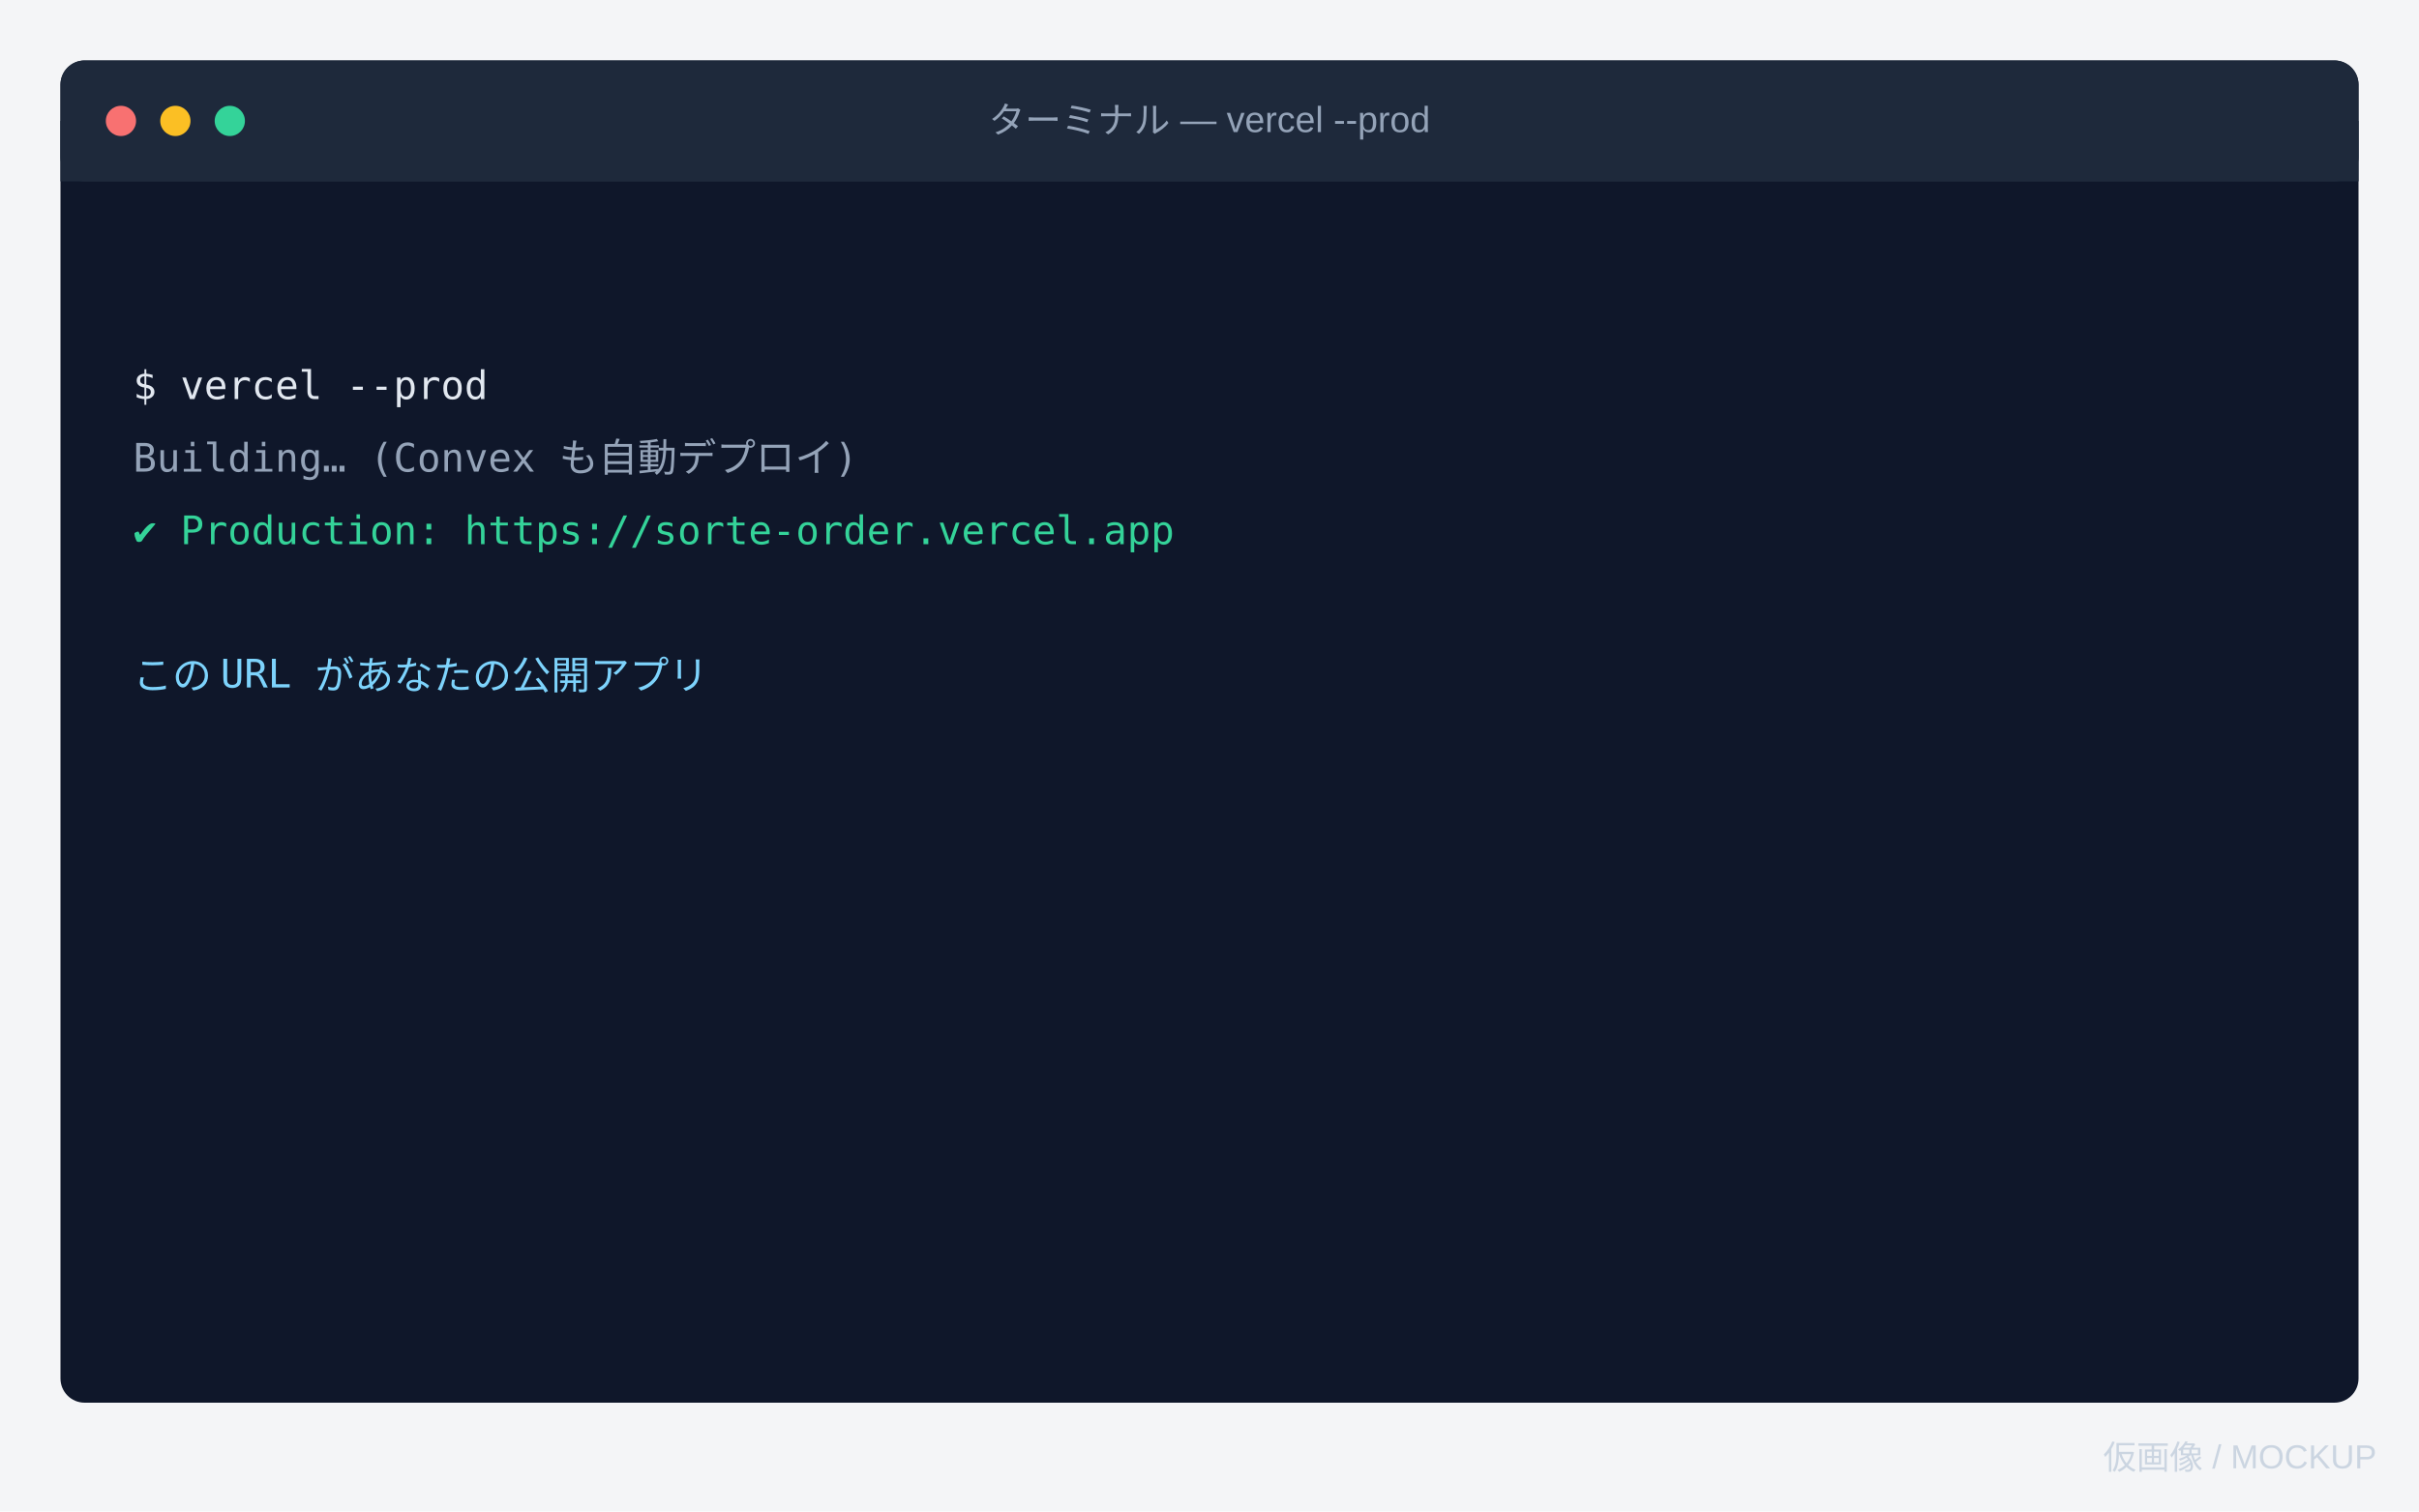
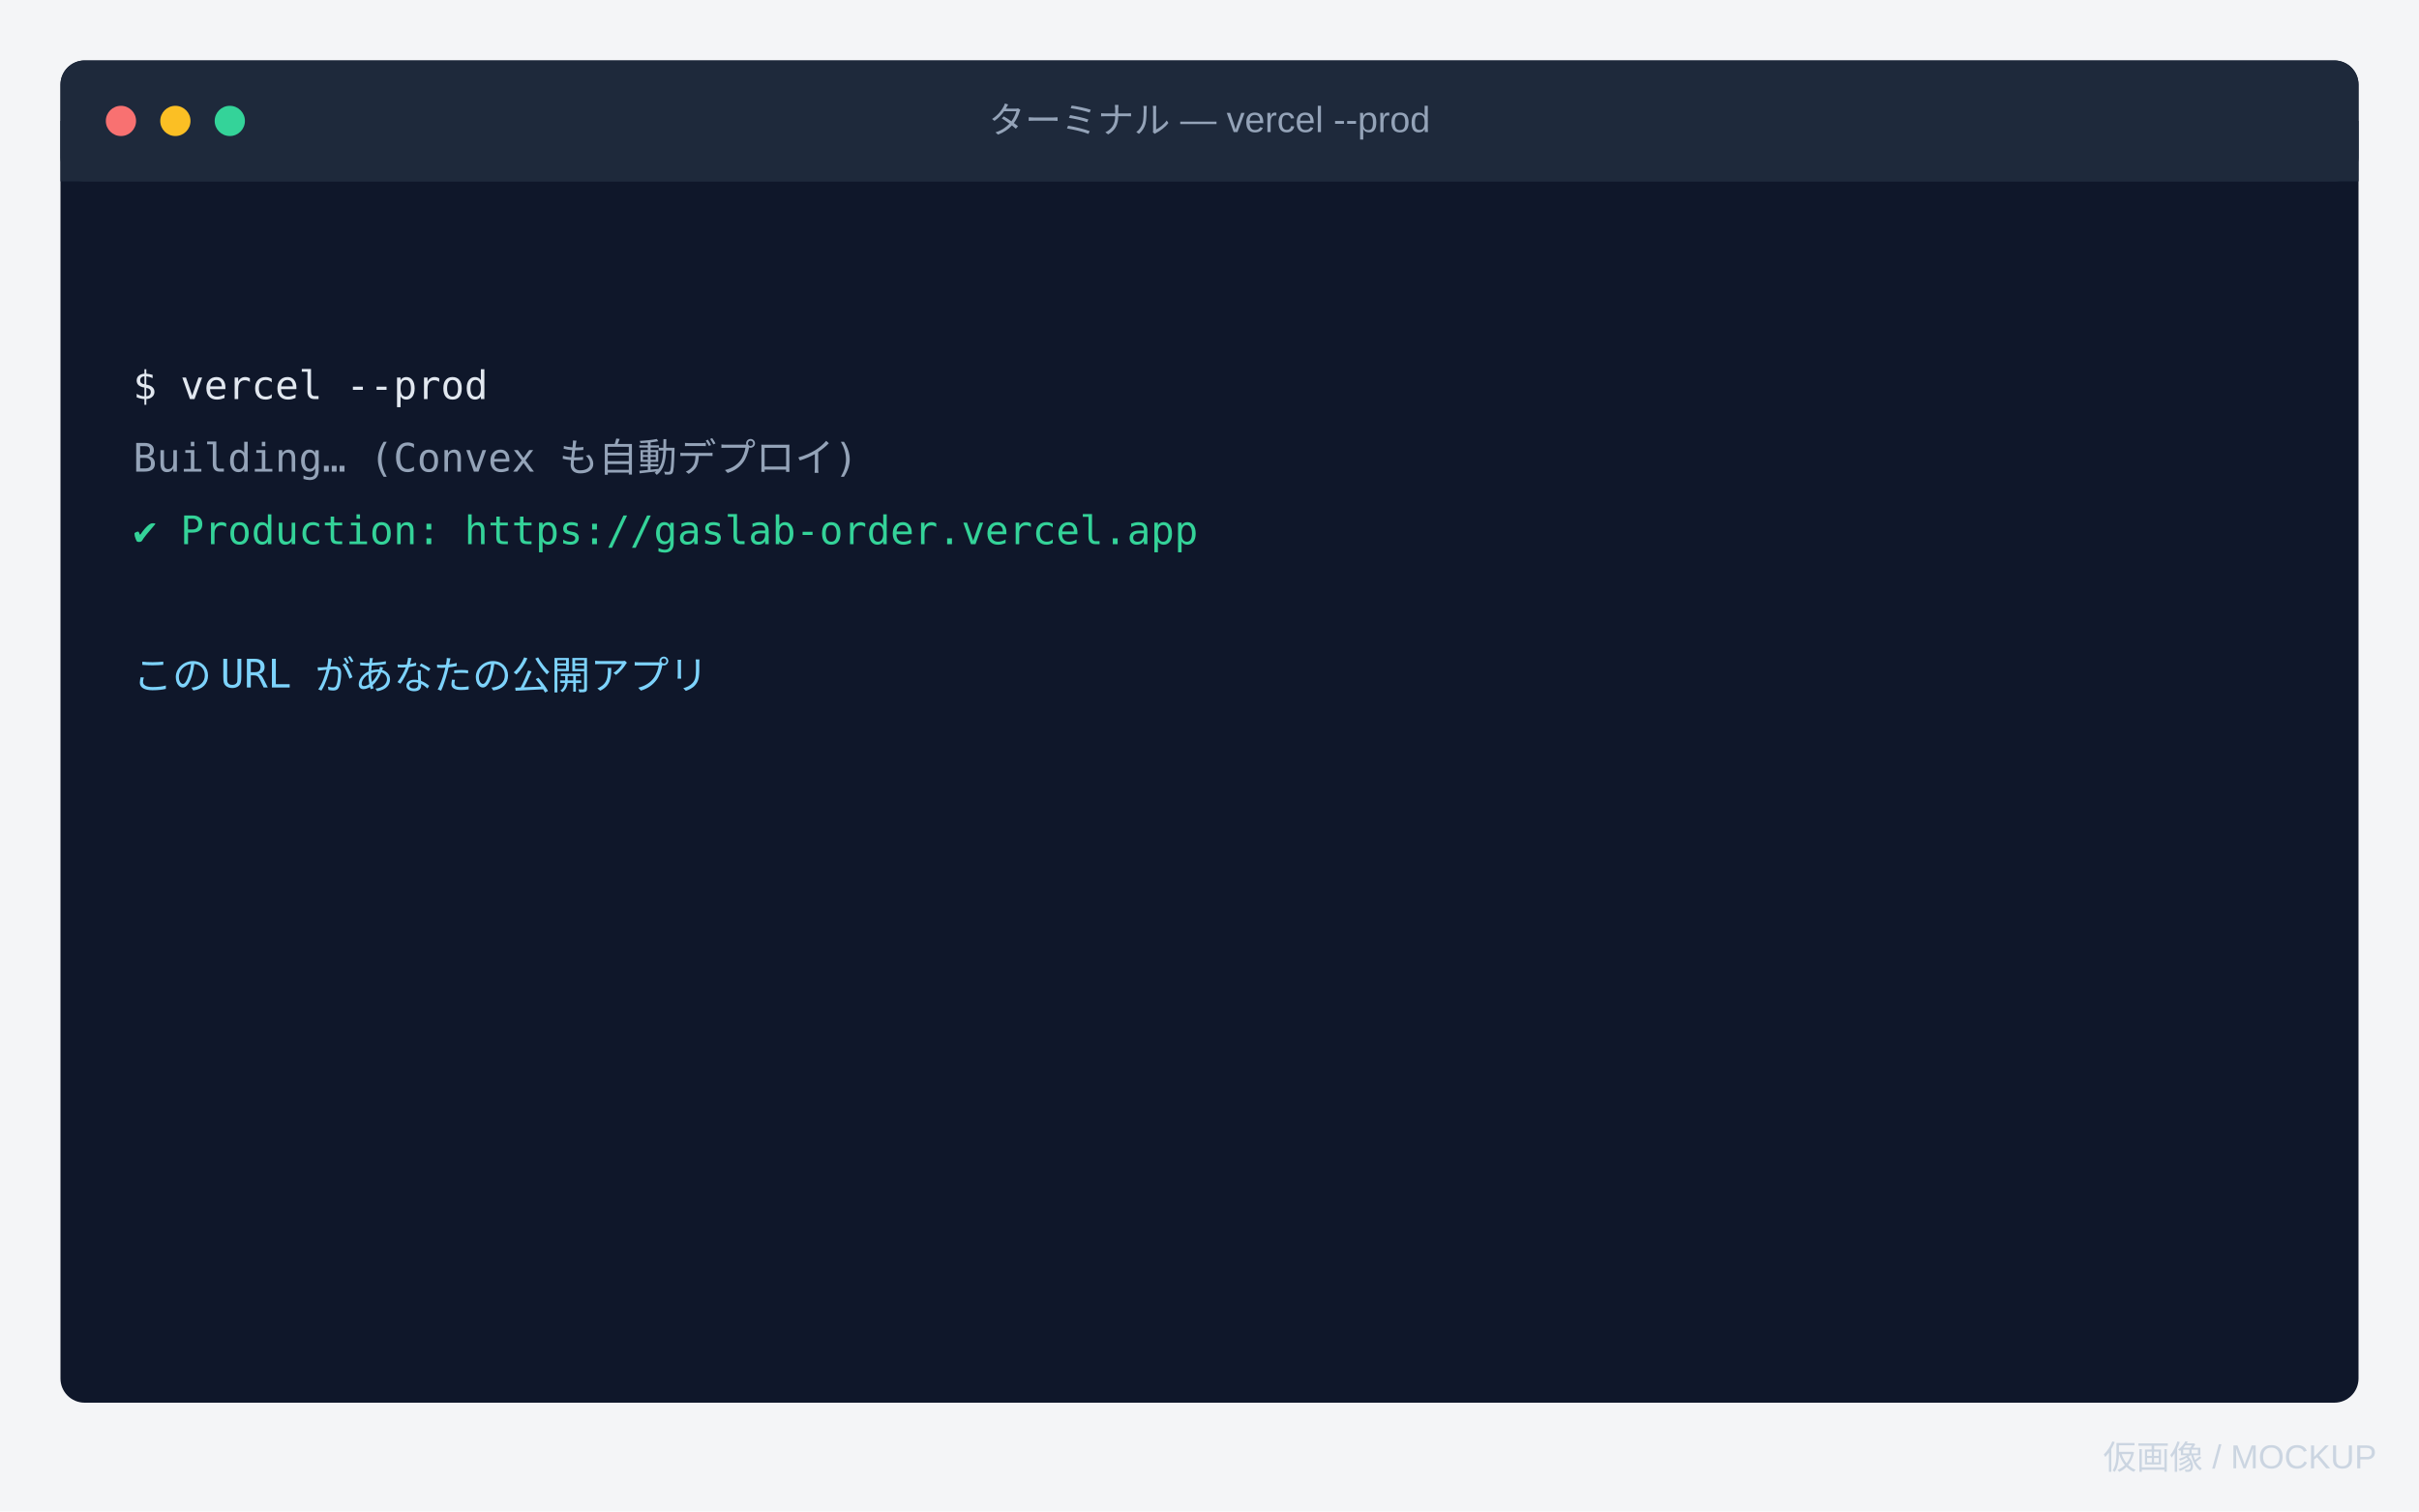
<svg xmlns="http://www.w3.org/2000/svg" viewBox="0 0 800 500" width="800" height="500">
  <rect width="800" height="500" fill="#f4f5f7" />
  <rect x="20" y="20" width="760" height="444" rx="8" fill="#0f172a" />
  <rect x="20" y="20" width="760" height="40" rx="8" fill="#1e293b" />
  <rect x="20" y="40" width="760" height="20" fill="#1e293b" />
  <circle cx="40" cy="40" r="5" fill="#f87171" />
  <circle cx="58" cy="40" r="5" fill="#fbbf24" />
  <circle cx="76" cy="40" r="5" fill="#34d399" />
  <text x="400" y="44" font-family="Arial, &quot;Hiragino Kaku Gothic ProN&quot;, &quot;Hiragino Sans&quot;, Meiryo, sans-serif" font-size="12" fill="#94a3b8" font-weight="400" text-anchor="middle">ターミナル — vercel --prod</text>
  <text x="44" y="132" font-family="ui-monospace, SFMono-Regular, Menlo, Consolas, monospace" font-size="13" fill="#e2e8f0" font-weight="400">$ vercel --prod</text>
  <text x="44" y="156" font-family="ui-monospace, SFMono-Regular, Menlo, Consolas, monospace" font-size="13" fill="#94a3b8" font-weight="400">Building… (Convex も自動デプロイ)</text>
-   <text x="44" y="180" font-family="ui-monospace, SFMono-Regular, Menlo, Consolas, monospace" font-size="13" fill="#34d399" font-weight="400">✔ Production: https://sorte-order.vercel.app</text>
+   <text x="44" y="180" font-family="ui-monospace, SFMono-Regular, Menlo, Consolas, monospace" font-size="13" fill="#34d399" font-weight="400">✔ Production: https://gaslab-order.vercel.app</text>
  <text x="44" y="204" font-family="ui-monospace, SFMono-Regular, Menlo, Consolas, monospace" font-size="13" fill="#e2e8f0" font-weight="400" />
  <text x="44" y="228" font-family="ui-monospace, SFMono-Regular, Menlo, Consolas, monospace" font-size="13" fill="#7dd3fc" font-weight="400">この URL があなたの公開アプリ</text>
  <text x="786" y="486" font-family="Arial, &quot;Hiragino Kaku Gothic ProN&quot;, &quot;Hiragino Sans&quot;, Meiryo, sans-serif" font-size="11" fill="#cbd5e1" font-weight="400" text-anchor="end">仮画像 / MOCKUP</text>
</svg>
